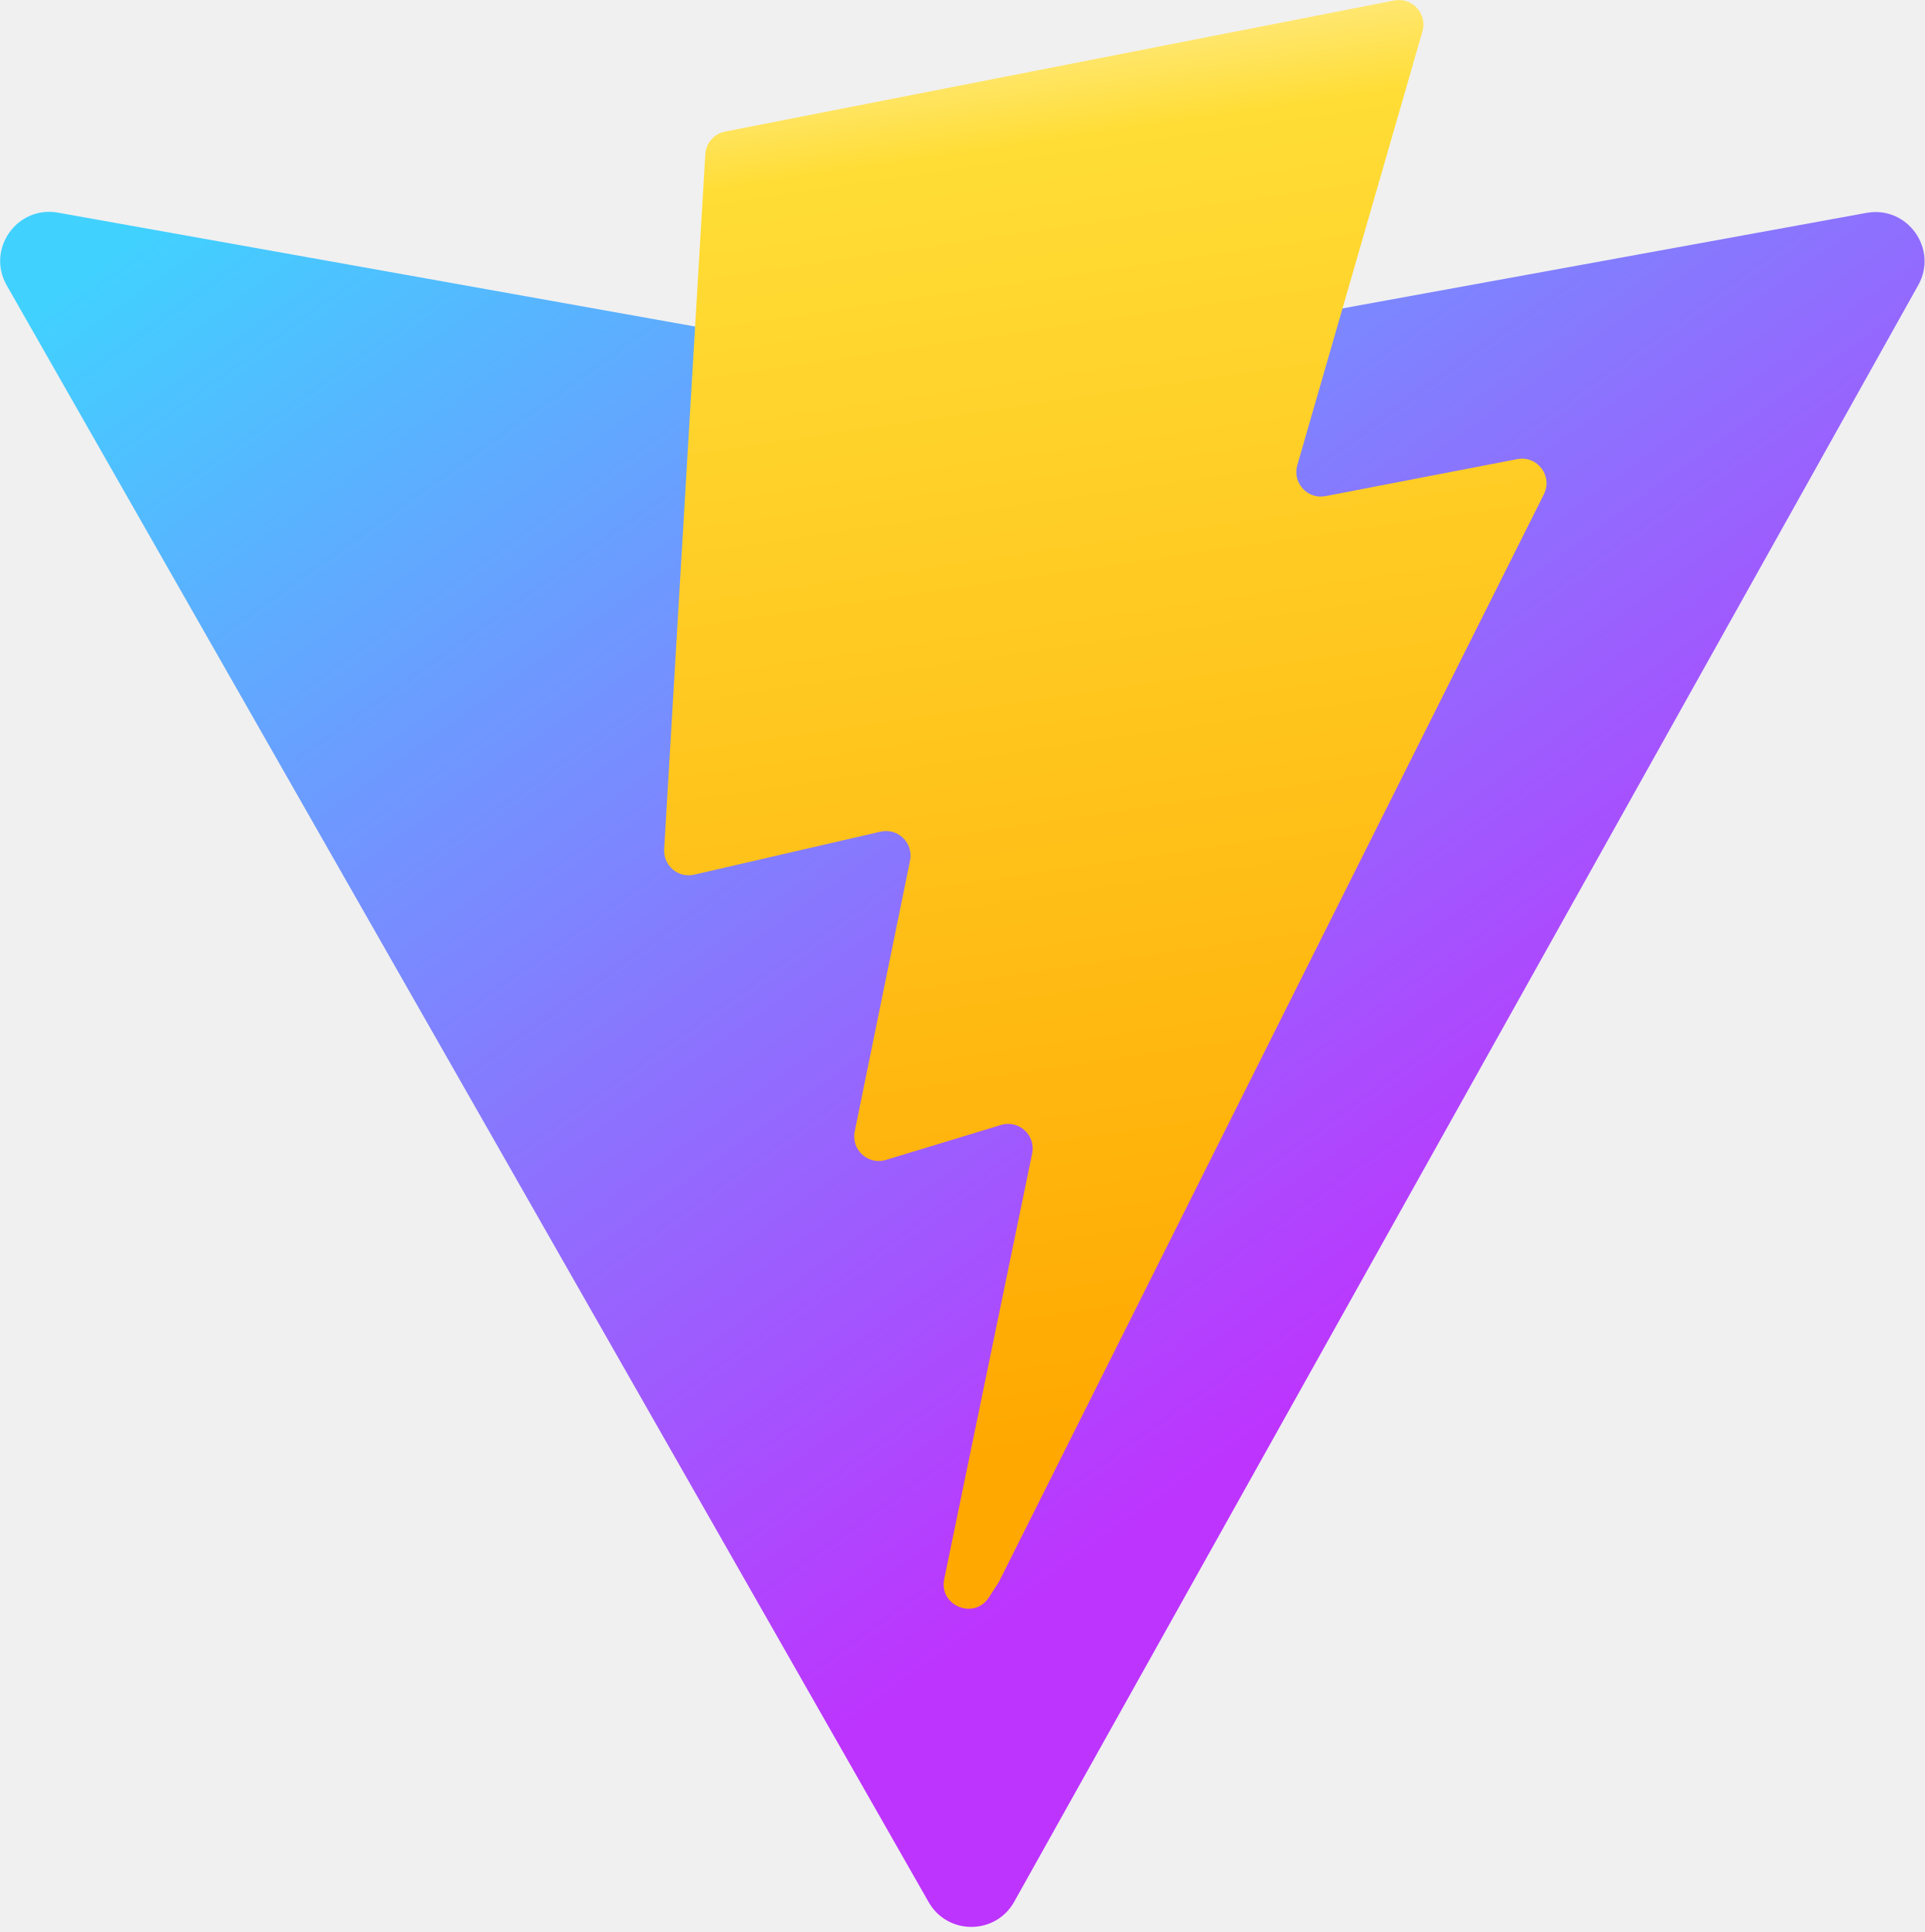
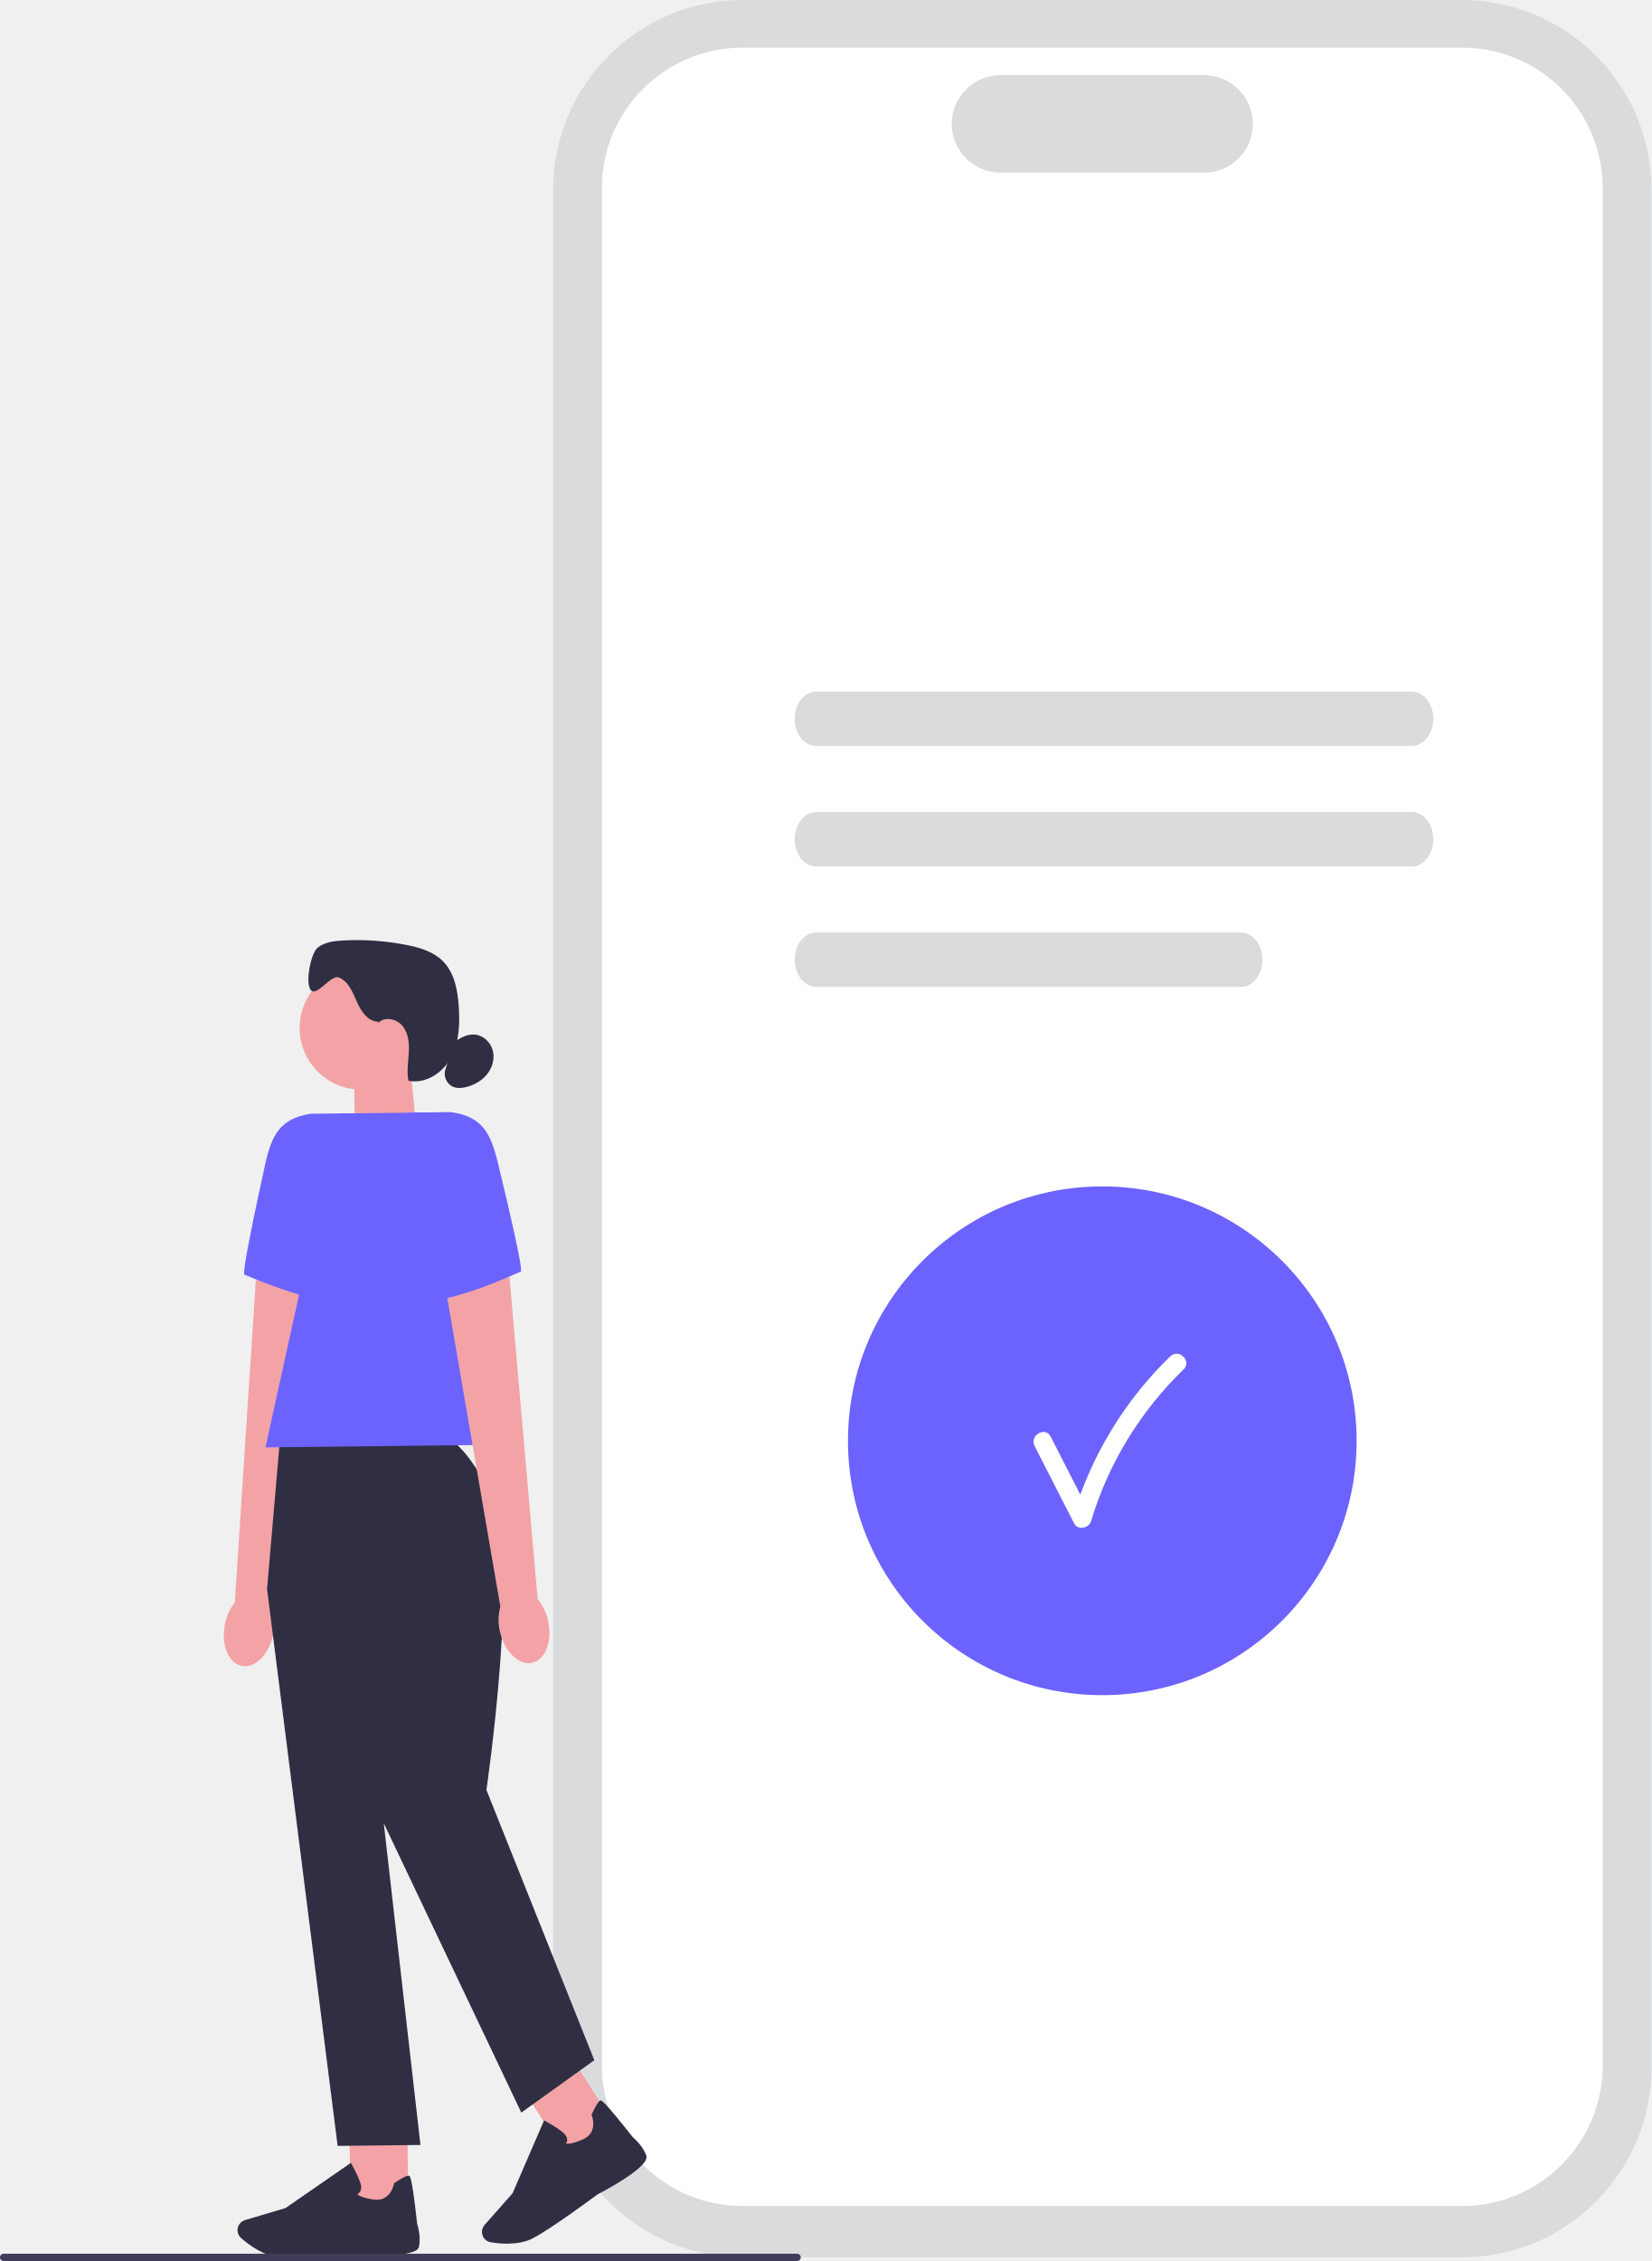
- <svg xmlns="http://www.w3.org/2000/svg" aria-hidden="true" role="img" class="iconify iconify--logos" width="31.88" height="32" preserveAspectRatio="xMidYMid meet" viewBox="0 0 256 257">
-   <defs>
-     <linearGradient id="IconifyId1813088fe1fbc01fb466" x1="-.828%" x2="57.636%" y1="7.652%" y2="78.411%">
-       <stop offset="0%" stop-color="#41D1FF" />
-       <stop offset="100%" stop-color="#BD34FE" />
-     </linearGradient>
-     <linearGradient id="IconifyId1813088fe1fbc01fb467" x1="43.376%" x2="50.316%" y1="2.242%" y2="89.03%">
-       <stop offset="0%" stop-color="#FFEA83" />
-       <stop offset="8.333%" stop-color="#FFDD35" />
-       <stop offset="100%" stop-color="#FFA800" />
-     </linearGradient>
-   </defs>
-   <path fill="url(#IconifyId1813088fe1fbc01fb466)" d="M255.153 37.938L134.897 252.976c-2.483 4.44-8.862 4.466-11.382.048L.875 37.958c-2.746-4.814 1.371-10.646 6.827-9.67l120.385 21.517a6.537 6.537 0 0 0 2.322-.004l117.867-21.483c5.438-.991 9.574 4.796 6.877 9.62Z" />
-   <path fill="url(#IconifyId1813088fe1fbc01fb467)" d="M185.432.063L96.44 17.501a3.268 3.268 0 0 0-2.634 3.014l-5.474 92.456a3.268 3.268 0 0 0 3.997 3.378l24.777-5.718c2.318-.535 4.413 1.507 3.936 3.838l-7.361 36.047c-.495 2.426 1.782 4.5 4.151 3.78l15.304-4.649c2.372-.72 4.652 1.36 4.15 3.788l-11.698 56.621c-.732 3.542 3.979 5.473 5.943 2.437l1.313-2.028l72.516-144.72c1.215-2.423-.88-5.186-3.54-4.672l-25.505 4.922c-2.396.462-4.435-1.77-3.759-4.114l16.646-57.705c.677-2.35-1.37-4.583-3.769-4.113Z" />
+ <svg xmlns="http://www.w3.org/2000/svg" width="443.57" height="607.17" viewBox="0 0 443.57 607.17">
+   <path d="m392.63,606.19h-193.12c-28.09,0-50.94-22.85-50.94-50.94V50.94c0-28.09,22.85-50.94,50.94-50.94h193.12c28.09,0,50.94,22.85,50.94,50.94v504.31c0,28.09-22.85,50.94-50.94,50.94Z" fill="#dadbdc" stroke-width="0" />
+   <path d="m392.77,592.4h-193.4c-20.79,0-37.71-16.92-37.71-37.71V50.51c0-20.79,16.92-37.71,37.71-37.71h193.4c20.79,0,37.71,16.92,37.71,37.71v504.18c0,20.79-16.92,37.71-37.71,37.71Z" fill="#fff" stroke-width="0" />
+   <path d="m323.42,46.36h-54.69c-7.22,0-13.09-5.87-13.09-13.09s5.87-13.09,13.09-13.09h54.69c7.22,0,13.09,5.87,13.09,13.09s-5.87,13.09-13.09,13.09Z" fill="#dadbdc" stroke-width="0" />
+   <path d="m379.23,200.32h-160.03c-3.17,0-5.75-3.28-5.75-7.3s2.58-7.3,5.75-7.3h160.03c3.17,0,5.75,3.28,5.75,7.3s-2.58,7.3-5.75,7.3Z" fill="#dadbdc" stroke-width="0" />
+   <path d="m379.23,232.67h-160.03c-3.17,0-5.75-3.28-5.75-7.3s2.58-7.3,5.75-7.3h160.03c3.17,0,5.75,3.28,5.75,7.3s-2.58,7.3-5.75,7.3Z" fill="#dadbdc" stroke-width="0" />
+   <path d="m333.34,265.02h-114.14c-3.17,0-5.75-3.28-5.75-7.3s2.58-7.3,5.75-7.3h114.14c3.17,0,5.75,3.28,5.75,7.3s-2.58,7.3-5.75,7.3Z" fill="#dadbdc" stroke-width="0" />
+   <circle cx="296.07" cy="386.91" r="68.31" fill="#6c63ff" stroke-width="0" />
+   <path d="m277.9,388.33c3.53,6.91,7.06,13.83,10.59,20.74,1.01,1.99,3.98,1.36,4.57-.6,4.63-15.44,13.23-29.51,24.82-40.7,2.32-2.24-1.22-5.77-3.54-3.54-12.2,11.78-21.23,26.67-26.11,42.91l4.57-.6c-3.53-6.91-7.06-13.83-10.59-20.74-1.46-2.87-5.78-.34-4.32,2.52h.01Z" fill="#fff" stroke-width="0" />
+   <polygon points="111.92 304.28 95.36 309.93 95.1 286.02 110.17 285.85 111.92 304.28" fill="#f3a3a6" stroke-width="0" />
+   <circle cx="97.04" cy="276.06" r="16.56" fill="#f3a3a6" stroke-width="0" />
+   <path d="m101.57,274.37c-2.77-.05-4.62-2.83-5.73-5.38-1.11-2.54-2.25-5.47-4.82-6.5-2.11-.84-5.75,5.03-7.43,3.5-1.75-1.6-.15-9.94,1.67-11.45s4.33-1.83,6.69-1.97c5.77-.33,11.57.07,17.24,1.19,3.5.69,7.12,1.75,9.67,4.25,3.23,3.17,4.1,8,4.38,12.52.29,4.62.07,9.47-2.13,13.55-2.21,4.07-6.88,7.11-11.41,6.13-.48-2.45-.05-4.97.1-7.47.15-2.49-.07-5.18-1.61-7.15s-4.8-2.72-6.55-.94" fill="#2f2e43" stroke-width="0" />
+   <path d="m122,279.88c1.64-1.23,3.61-2.27,5.65-2.04,2.21.24,4.09,2.04,4.68,4.18s-.02,4.51-1.36,6.28-3.35,2.95-5.49,3.55c-1.24.35-2.59.5-3.78,0-1.75-.73-2.71-2.94-2.05-4.72" fill="#2f2e43" stroke-width="0" />
+   <path id="uuid-aacd27ab-43c3-4d3d-aa57-4e8c94c3c81e-103" d="m60.38,436.33c-1.04,5.45,1.03,10.4,4.64,11.05,3.6.65,7.37-3.25,8.41-8.7.45-2.17.35-4.42-.29-6.55l12.74-85.41-17.16-3.03-5.65,86.63c-1.38,1.77-2.31,3.83-2.69,6.02h0Z" fill="#f3a3a6" stroke-width="0" />
+   <path d="m95.06,298.96l-11.69.13c-8.25,1.34-10.45,5.78-12.23,13.94-2.73,12.45-6.21,29.04-5.48,29.27,1.17.38,21.17,9.52,31.29,7.26l-1.89-50.6Z" fill="#6c63ff" stroke-width="0" />
+   <rect x="93.98" y="570.5" width="15.56" height="22.07" transform="translate(-6.49 1.17) rotate(-.64)" fill="#f3a3a6" stroke-width="0" />
+   <path d="m79.06,606.19c-1.64.02-3.09,0-4.19-.09-4.14-.33-8.11-3.34-10.12-5.1-.9-.79-1.2-2.07-.75-3.17h0c.32-.79.98-1.39,1.8-1.64l10.89-3.24,17.55-12.13.2.35c.08.13,1.85,3.24,2.45,5.35.23.8.18,1.47-.15,1.99-.23.36-.55.57-.81.7.32.33,1.33,1,4.43,1.46,4.51.67,5.42-4.02,5.45-4.22l.03-.16.13-.09c2.13-1.41,3.44-2.05,3.9-1.92.29.08.76.22,2.18,12.94.13.4,1.06,3.32.48,6.13-.63,3.06-13.96,2.15-16.62,1.94-.08.01-10.04.83-16.87.9h.02Z" fill="#2f2e43" stroke-width="0" />
+   <rect x="145.13" y="555" width="15.56" height="22.07" transform="translate(-280.8 171.48) rotate(-32.59)" fill="#f3a3a6" stroke-width="0" />
+   <path d="m136.51,602.52c-1.83.02-3.51-.18-4.71-.38-1.18-.2-2.11-1.12-2.31-2.3h0c-.15-.85.1-1.7.66-2.34l7.52-8.51,8.47-19.58.36.19c.13.07,3.28,1.77,4.91,3.24.62.56.93,1.15.93,1.77,0,.43-.16.78-.32,1.02.45.11,1.66.14,4.53-1.11,4.18-1.82,2.47-6.28,2.39-6.46l-.06-.15.07-.14c1.06-2.32,1.84-3.56,2.29-3.7.29-.08.76-.22,8.7,9.82.32.27,2.66,2.25,3.65,4.94,1.08,2.93-10.7,9.21-13.08,10.44-.07.06-12.38,9.21-17.44,11.83-2.01,1.04-4.4,1.38-6.58,1.4l.02.02h0Z" fill="#2f2e43" stroke-width="0" />
+   <path d="m118.79,385.68l-43.56.48-3.5,40.56,18.96,149.54,22.24-.25-9.85-86.38,36.94,77.68,19.61-14.06-28.98-72.58s9.36-63.61,1.28-79.34-13.13-15.67-13.13-15.67v.02h0Z" fill="#2f2e43" stroke-width="0" />
+   <polygon points="140.48 387.91 71.3 388.68 91.06 299.01 121.21 298.67 140.48 387.91" fill="#6c63ff" stroke-width="0" />
+   <path id="uuid-36382701-bf34-46f2-bbf2-9fa794ab079f-104" d="m147.24,435.37c1.16,5.43-.8,10.42-4.39,11.15-3.59.73-7.44-3.08-8.6-8.51-.5-2.16-.45-4.41.14-6.56l-14.64-85.11,17.09-3.41,7.57,86.49c1.42,1.74,2.39,3.78,2.83,5.96h0Z" fill="#f3a3a6" stroke-width="0" />
+   <path d="m109.52,298.8l11.69-.13c8.28,1.16,10.57,5.55,12.54,13.67,3,12.39,6.85,28.89,6.13,29.14-1.17.4-20.95,9.98-31.12,7.95l.77-50.63h-.01Z" fill="#6c63ff" stroke-width="0" />
+   <path d="m215.08,606.19c0,.54-.44.98-.98.98H.98c-.54,0-.98-.44-.98-.98s.44-.98.98-.98h213.12c.54,0,.98.44.98.98h0Z" fill="#3f3d58" stroke-width="0" />
</svg>
